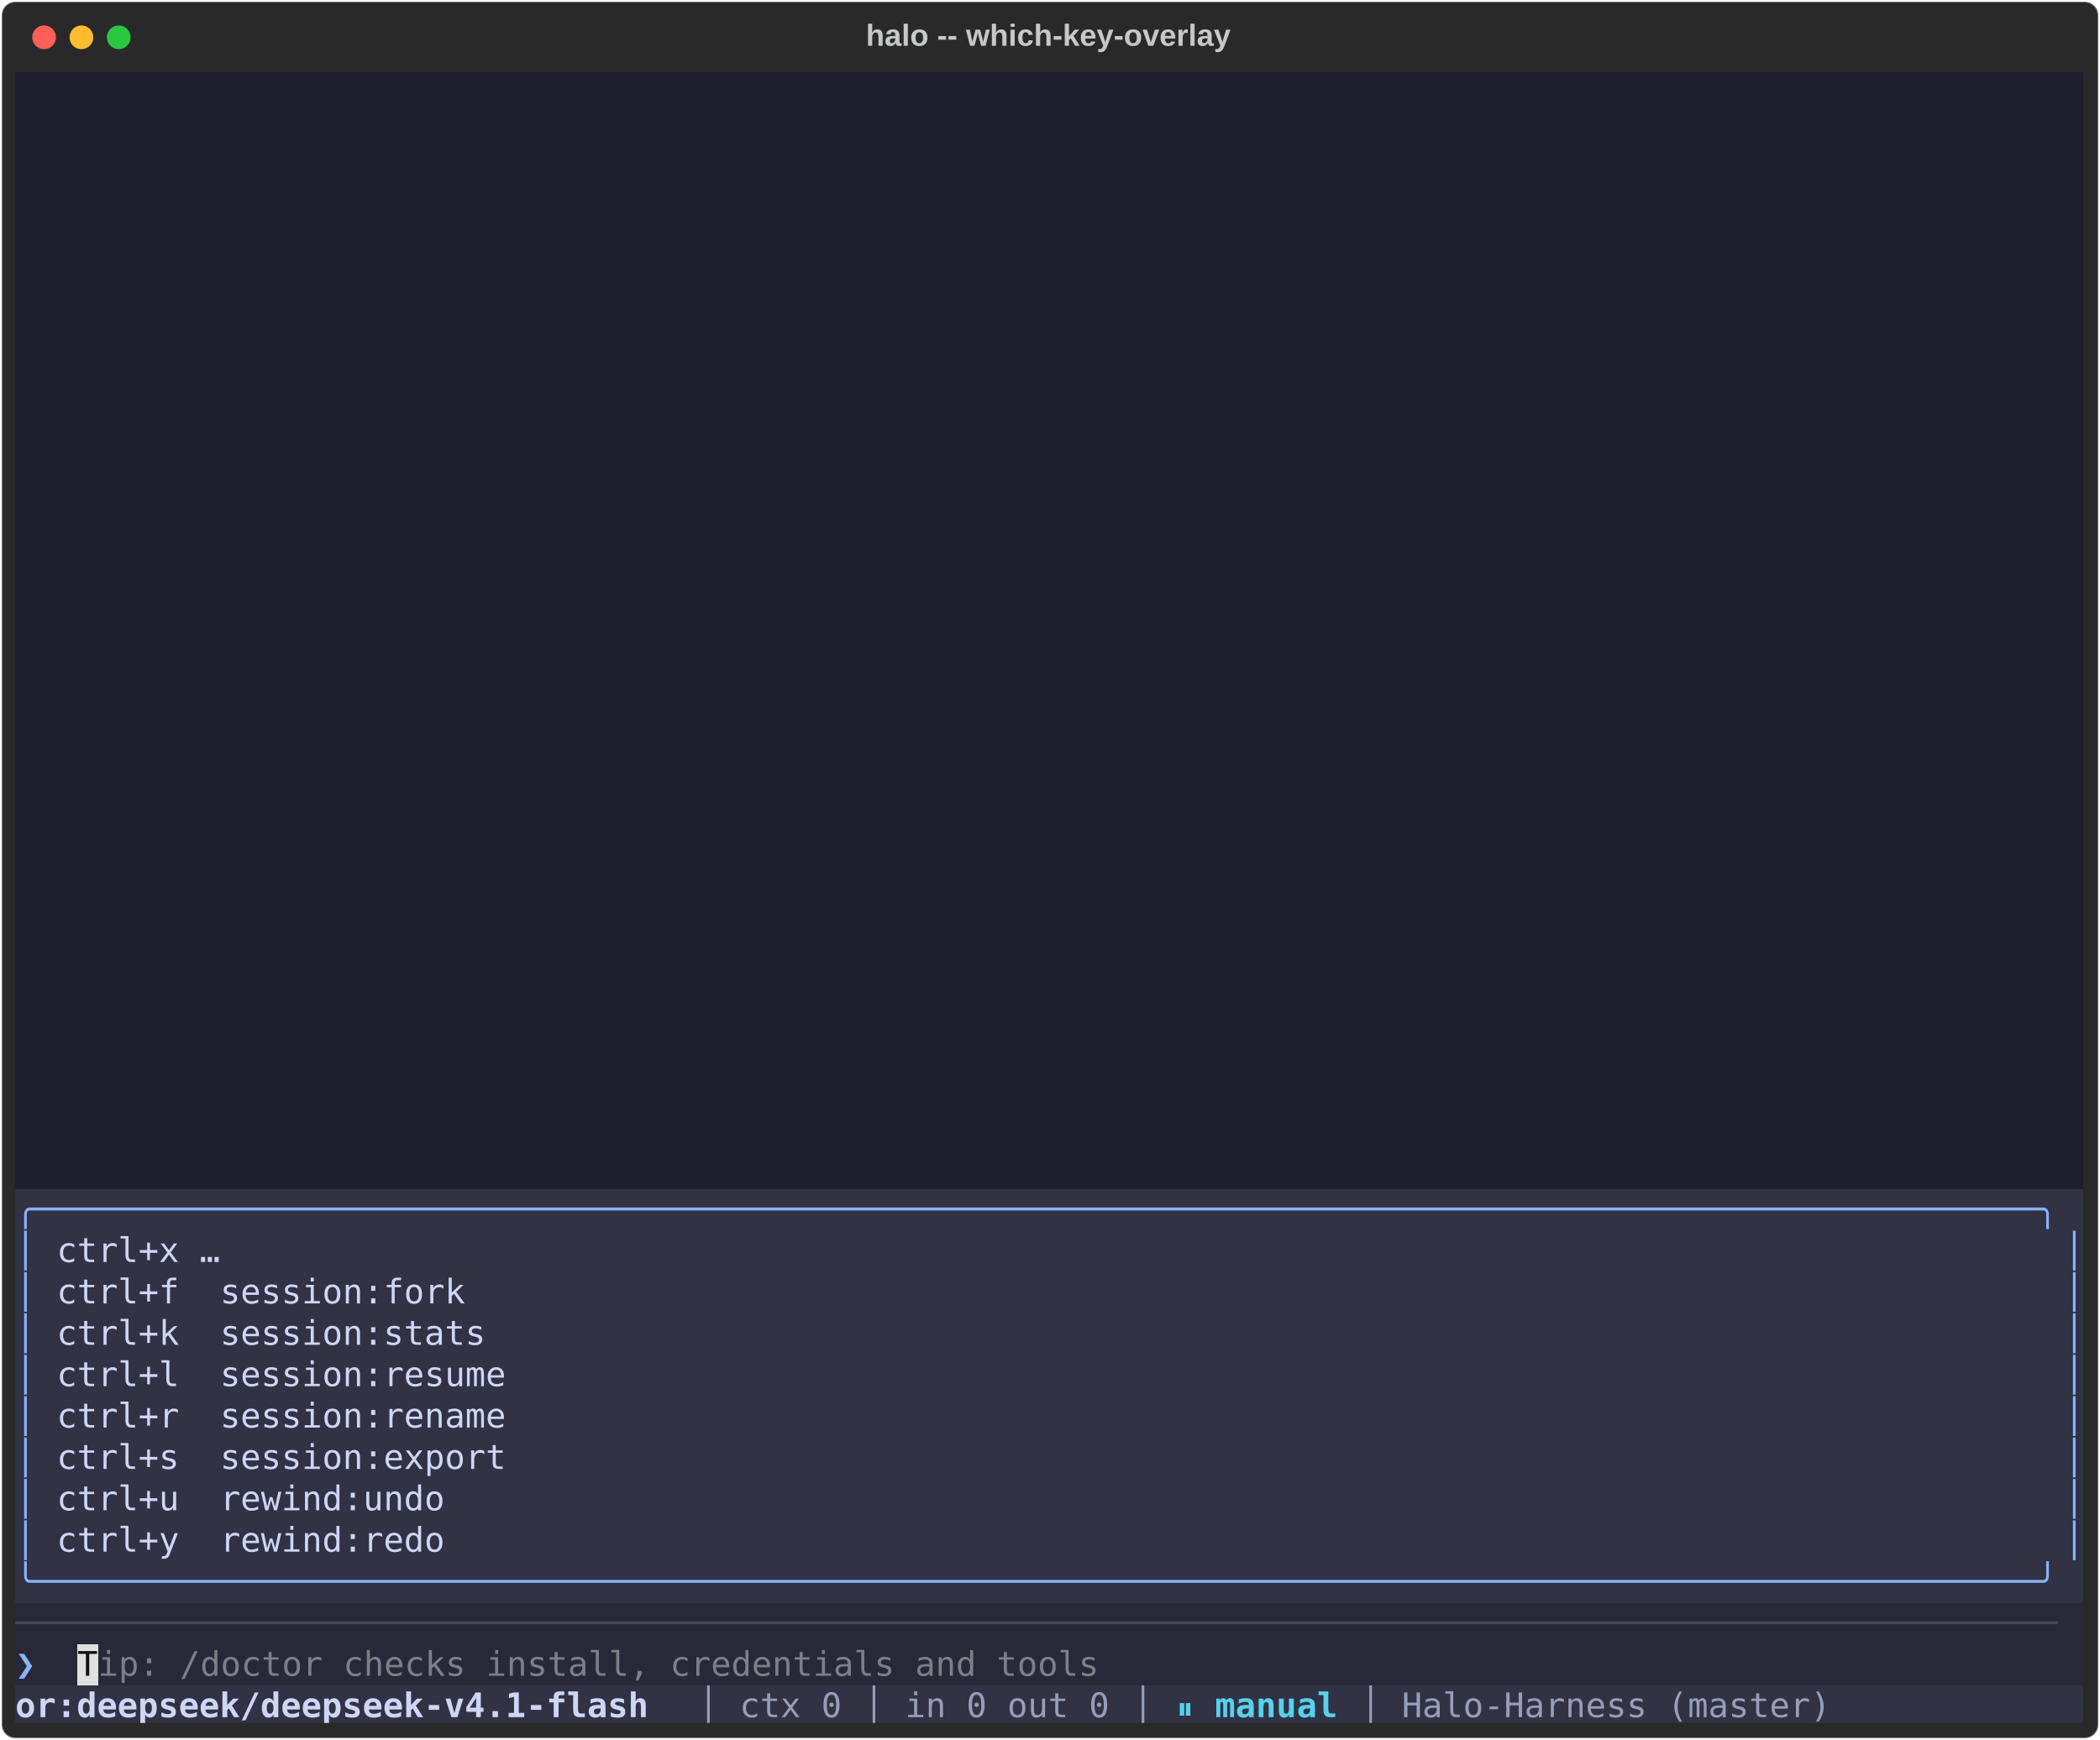
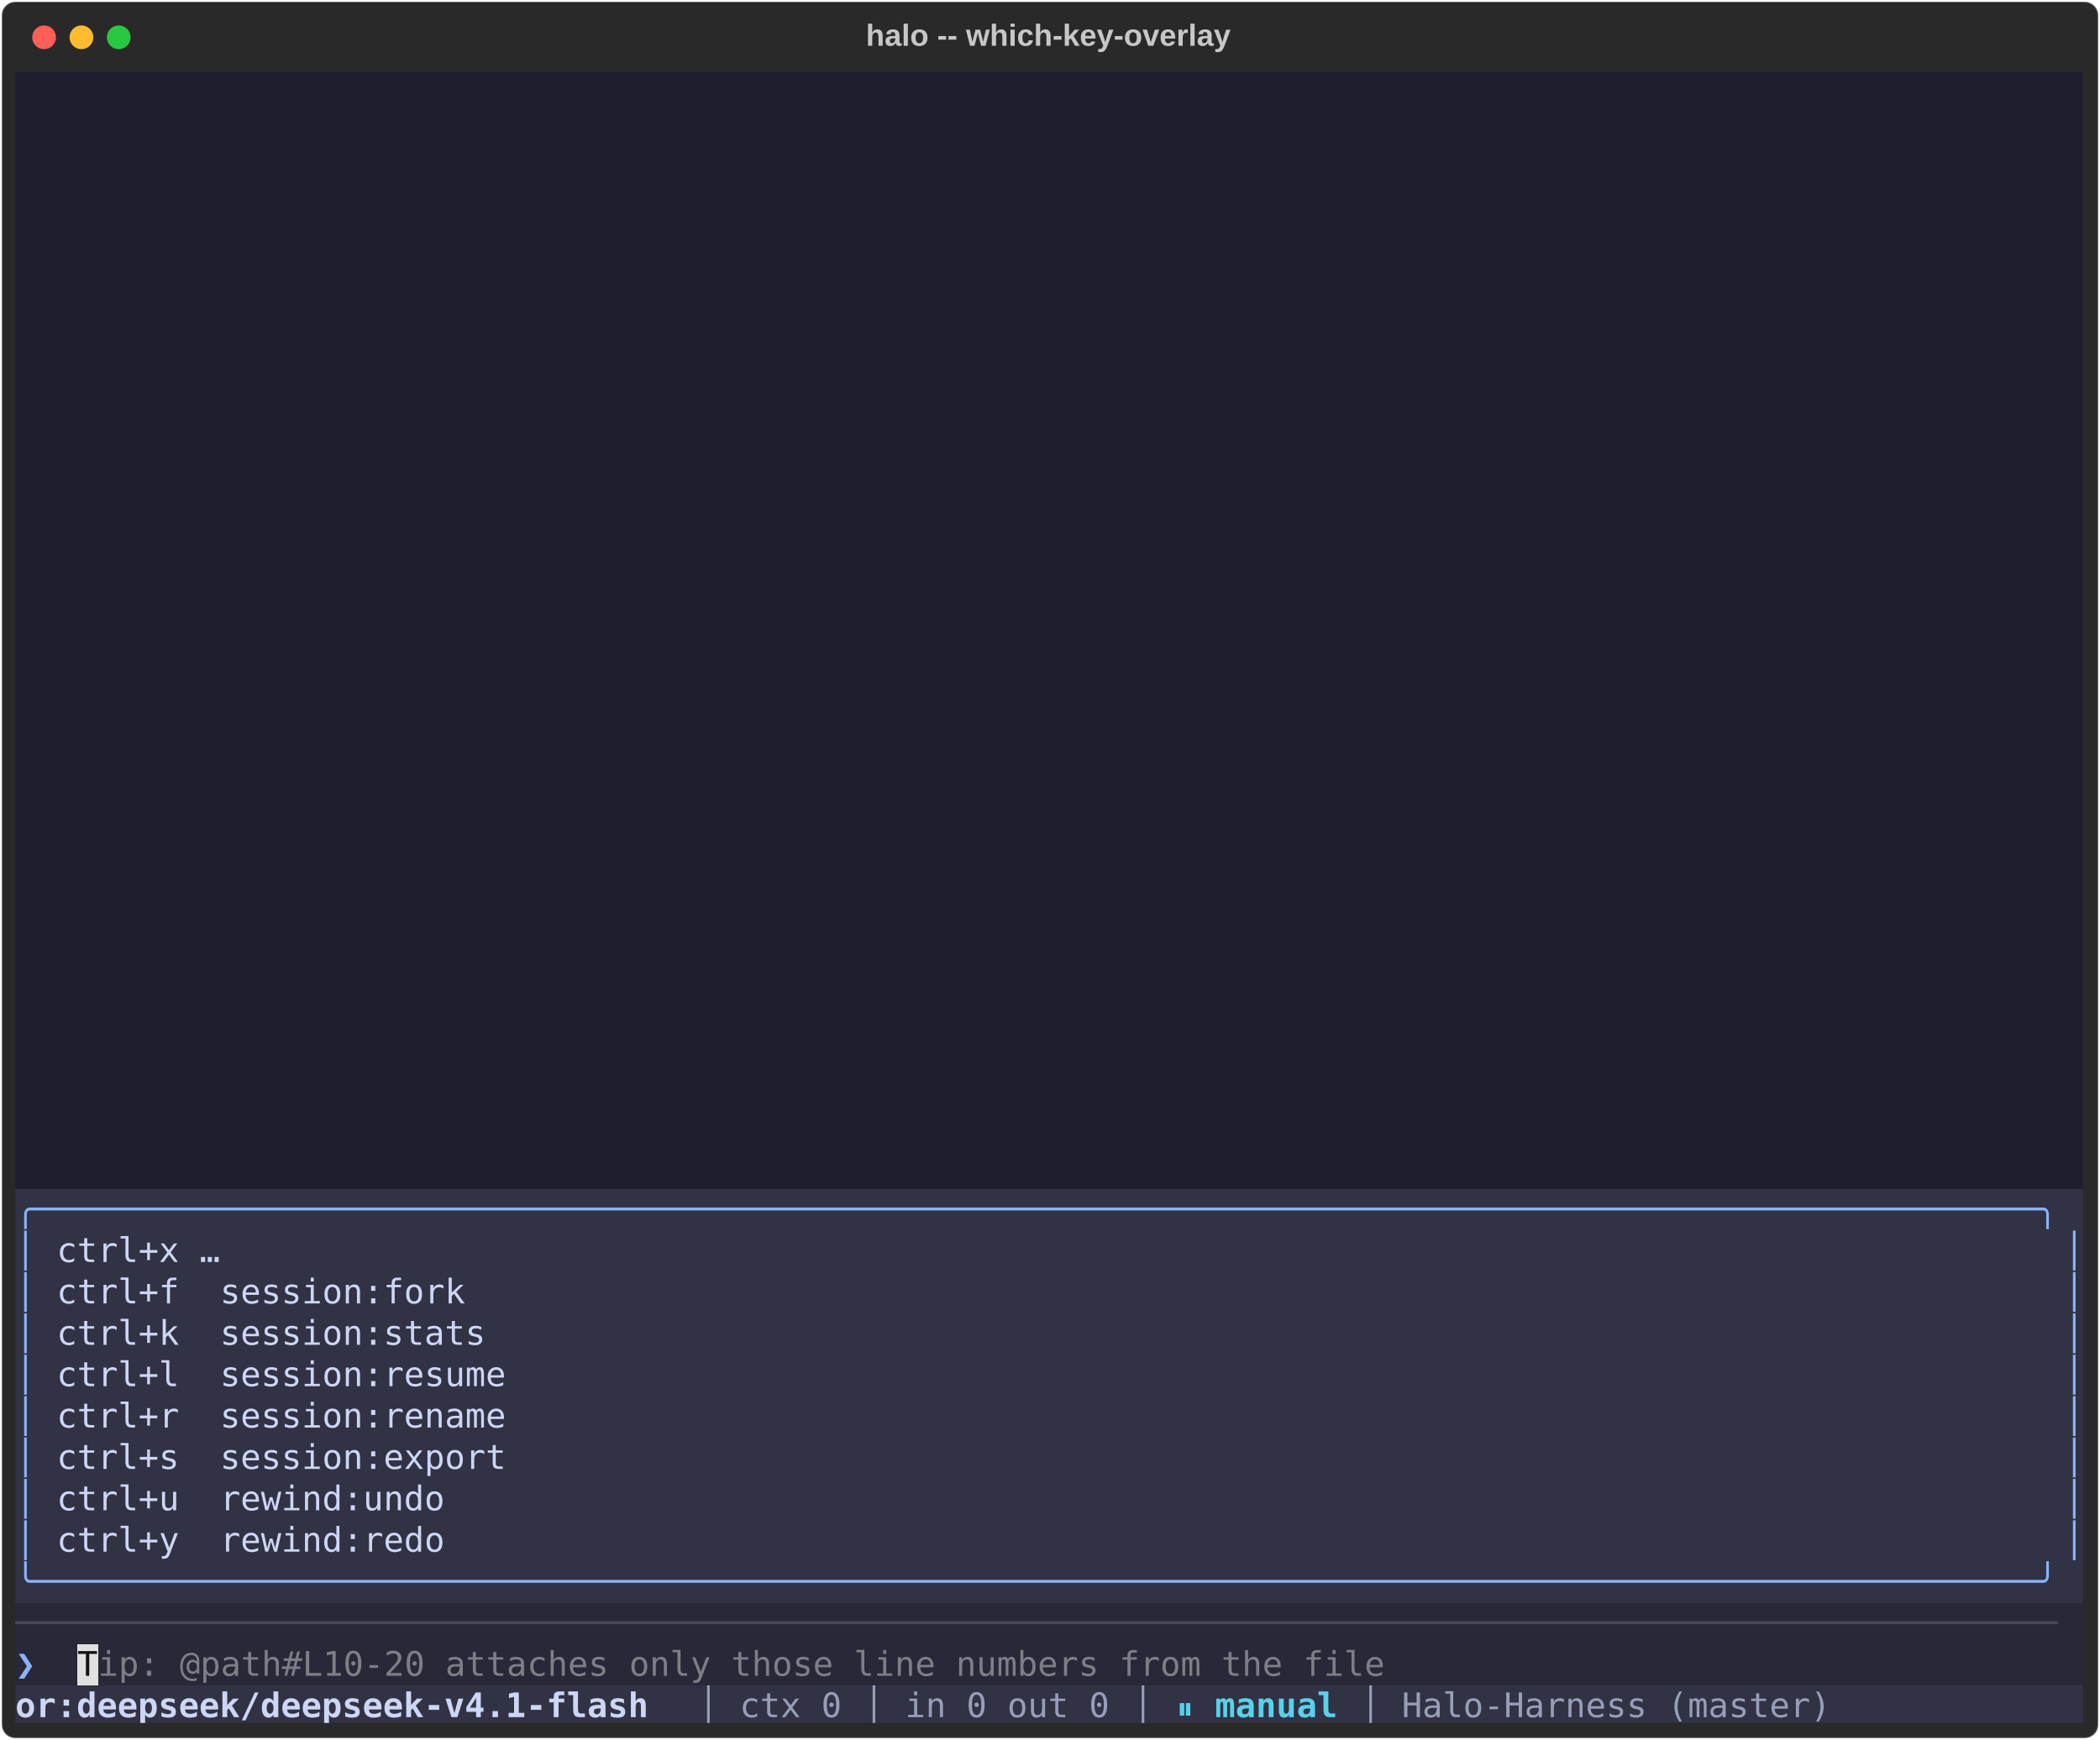
<svg xmlns="http://www.w3.org/2000/svg" class="rich-terminal" viewBox="0 0 1238 1026.0">
  <style>

    @font-face {
        font-family: "Fira Code";
        src: local("FiraCode-Regular"),
                url("https://cdnjs.cloudflare.com/ajax/libs/firacode/6.2.0/woff2/FiraCode-Regular.woff2") format("woff2"),
                url("https://cdnjs.cloudflare.com/ajax/libs/firacode/6.2.0/woff/FiraCode-Regular.woff") format("woff");
        font-style: normal;
        font-weight: 400;
    }
    @font-face {
        font-family: "Fira Code";
        src: local("FiraCode-Bold"),
                url("https://cdnjs.cloudflare.com/ajax/libs/firacode/6.2.0/woff2/FiraCode-Bold.woff2") format("woff2"),
                url("https://cdnjs.cloudflare.com/ajax/libs/firacode/6.2.0/woff/FiraCode-Bold.woff") format("woff");
        font-style: bold;
        font-weight: 700;
    }

-     .terminal-452098971-matrix {
+     .terminal-149126578-matrix {
        font-family: Fira Code, monospace;
        font-size: 20px;
        line-height: 24.4px;
        font-variant-east-asian: full-width;
    }

-     .terminal-452098971-title {
+     .terminal-149126578-title {
        font-size: 18px;
        font-weight: bold;
        font-family: arial;
    }

-     .terminal-452098971-r1 { fill: #c5c8c6 }
- .terminal-452098971-r2 { fill: #89b4fa }
- .terminal-452098971-r3 { fill: #cdd6f4 }
- .terminal-452098971-r4 { fill: #45475a }
- .terminal-452098971-r5 { fill: #89b4fa;font-weight: bold }
- .terminal-452098971-r6 { fill: #121212 }
- .terminal-452098971-r7 { fill: #7e7e87 }
- .terminal-452098971-r8 { fill: #cdd6f4;font-weight: bold }
- .terminal-452098971-r9 { fill: #979eb8 }
- .terminal-452098971-r10 { fill: #58d1eb;font-weight: bold }
+     .terminal-149126578-r1 { fill: #c5c8c6 }
+ .terminal-149126578-r2 { fill: #89b4fa }
+ .terminal-149126578-r3 { fill: #cdd6f4 }
+ .terminal-149126578-r4 { fill: #45475a }
+ .terminal-149126578-r5 { fill: #89b4fa;font-weight: bold }
+ .terminal-149126578-r6 { fill: #121212 }
+ .terminal-149126578-r7 { fill: #7e7e87 }
+ .terminal-149126578-r8 { fill: #cdd6f4;font-weight: bold }
+ .terminal-149126578-r9 { fill: #979eb8 }
+ .terminal-149126578-r10 { fill: #58d1eb;font-weight: bold }
    </style>
  <defs>
-     <clipPath id="terminal-452098971-clip-terminal">
+     <clipPath id="terminal-149126578-clip-terminal">
      <rect x="0" y="0" width="1219.0" height="975.0" />
    </clipPath>
-     <clipPath id="terminal-452098971-line-0">
+     <clipPath id="terminal-149126578-line-0">
      <rect x="0" y="1.5" width="1220" height="24.65" />
    </clipPath>
-     <clipPath id="terminal-452098971-line-1">
+     <clipPath id="terminal-149126578-line-1">
      <rect x="0" y="25.9" width="1220" height="24.65" />
    </clipPath>
-     <clipPath id="terminal-452098971-line-2">
+     <clipPath id="terminal-149126578-line-2">
      <rect x="0" y="50.3" width="1220" height="24.65" />
    </clipPath>
-     <clipPath id="terminal-452098971-line-3">
+     <clipPath id="terminal-149126578-line-3">
      <rect x="0" y="74.7" width="1220" height="24.65" />
    </clipPath>
-     <clipPath id="terminal-452098971-line-4">
+     <clipPath id="terminal-149126578-line-4">
      <rect x="0" y="99.1" width="1220" height="24.65" />
    </clipPath>
-     <clipPath id="terminal-452098971-line-5">
+     <clipPath id="terminal-149126578-line-5">
      <rect x="0" y="123.5" width="1220" height="24.65" />
    </clipPath>
-     <clipPath id="terminal-452098971-line-6">
+     <clipPath id="terminal-149126578-line-6">
      <rect x="0" y="147.9" width="1220" height="24.65" />
    </clipPath>
-     <clipPath id="terminal-452098971-line-7">
+     <clipPath id="terminal-149126578-line-7">
      <rect x="0" y="172.3" width="1220" height="24.65" />
    </clipPath>
-     <clipPath id="terminal-452098971-line-8">
+     <clipPath id="terminal-149126578-line-8">
      <rect x="0" y="196.7" width="1220" height="24.65" />
    </clipPath>
-     <clipPath id="terminal-452098971-line-9">
+     <clipPath id="terminal-149126578-line-9">
      <rect x="0" y="221.1" width="1220" height="24.65" />
    </clipPath>
-     <clipPath id="terminal-452098971-line-10">
+     <clipPath id="terminal-149126578-line-10">
      <rect x="0" y="245.5" width="1220" height="24.65" />
    </clipPath>
-     <clipPath id="terminal-452098971-line-11">
+     <clipPath id="terminal-149126578-line-11">
      <rect x="0" y="269.9" width="1220" height="24.65" />
    </clipPath>
-     <clipPath id="terminal-452098971-line-12">
+     <clipPath id="terminal-149126578-line-12">
      <rect x="0" y="294.3" width="1220" height="24.65" />
    </clipPath>
-     <clipPath id="terminal-452098971-line-13">
+     <clipPath id="terminal-149126578-line-13">
      <rect x="0" y="318.7" width="1220" height="24.65" />
    </clipPath>
-     <clipPath id="terminal-452098971-line-14">
+     <clipPath id="terminal-149126578-line-14">
      <rect x="0" y="343.1" width="1220" height="24.65" />
    </clipPath>
-     <clipPath id="terminal-452098971-line-15">
+     <clipPath id="terminal-149126578-line-15">
      <rect x="0" y="367.5" width="1220" height="24.65" />
    </clipPath>
-     <clipPath id="terminal-452098971-line-16">
+     <clipPath id="terminal-149126578-line-16">
      <rect x="0" y="391.9" width="1220" height="24.65" />
    </clipPath>
-     <clipPath id="terminal-452098971-line-17">
+     <clipPath id="terminal-149126578-line-17">
      <rect x="0" y="416.3" width="1220" height="24.65" />
    </clipPath>
-     <clipPath id="terminal-452098971-line-18">
+     <clipPath id="terminal-149126578-line-18">
      <rect x="0" y="440.7" width="1220" height="24.65" />
    </clipPath>
-     <clipPath id="terminal-452098971-line-19">
+     <clipPath id="terminal-149126578-line-19">
      <rect x="0" y="465.1" width="1220" height="24.65" />
    </clipPath>
-     <clipPath id="terminal-452098971-line-20">
+     <clipPath id="terminal-149126578-line-20">
      <rect x="0" y="489.5" width="1220" height="24.65" />
    </clipPath>
-     <clipPath id="terminal-452098971-line-21">
+     <clipPath id="terminal-149126578-line-21">
      <rect x="0" y="513.9" width="1220" height="24.65" />
    </clipPath>
-     <clipPath id="terminal-452098971-line-22">
+     <clipPath id="terminal-149126578-line-22">
      <rect x="0" y="538.3" width="1220" height="24.65" />
    </clipPath>
-     <clipPath id="terminal-452098971-line-23">
+     <clipPath id="terminal-149126578-line-23">
      <rect x="0" y="562.7" width="1220" height="24.65" />
    </clipPath>
-     <clipPath id="terminal-452098971-line-24">
+     <clipPath id="terminal-149126578-line-24">
      <rect x="0" y="587.1" width="1220" height="24.65" />
    </clipPath>
-     <clipPath id="terminal-452098971-line-25">
+     <clipPath id="terminal-149126578-line-25">
      <rect x="0" y="611.5" width="1220" height="24.65" />
    </clipPath>
-     <clipPath id="terminal-452098971-line-26">
+     <clipPath id="terminal-149126578-line-26">
      <rect x="0" y="635.9" width="1220" height="24.65" />
    </clipPath>
-     <clipPath id="terminal-452098971-line-27">
+     <clipPath id="terminal-149126578-line-27">
      <rect x="0" y="660.3" width="1220" height="24.65" />
    </clipPath>
-     <clipPath id="terminal-452098971-line-28">
+     <clipPath id="terminal-149126578-line-28">
      <rect x="0" y="684.7" width="1220" height="24.65" />
    </clipPath>
-     <clipPath id="terminal-452098971-line-29">
+     <clipPath id="terminal-149126578-line-29">
      <rect x="0" y="709.1" width="1220" height="24.65" />
    </clipPath>
-     <clipPath id="terminal-452098971-line-30">
+     <clipPath id="terminal-149126578-line-30">
      <rect x="0" y="733.5" width="1220" height="24.65" />
    </clipPath>
-     <clipPath id="terminal-452098971-line-31">
+     <clipPath id="terminal-149126578-line-31">
      <rect x="0" y="757.9" width="1220" height="24.65" />
    </clipPath>
-     <clipPath id="terminal-452098971-line-32">
+     <clipPath id="terminal-149126578-line-32">
      <rect x="0" y="782.3" width="1220" height="24.65" />
    </clipPath>
-     <clipPath id="terminal-452098971-line-33">
+     <clipPath id="terminal-149126578-line-33">
      <rect x="0" y="806.7" width="1220" height="24.65" />
    </clipPath>
-     <clipPath id="terminal-452098971-line-34">
+     <clipPath id="terminal-149126578-line-34">
      <rect x="0" y="831.1" width="1220" height="24.65" />
    </clipPath>
-     <clipPath id="terminal-452098971-line-35">
+     <clipPath id="terminal-149126578-line-35">
      <rect x="0" y="855.5" width="1220" height="24.65" />
    </clipPath>
-     <clipPath id="terminal-452098971-line-36">
+     <clipPath id="terminal-149126578-line-36">
      <rect x="0" y="879.9" width="1220" height="24.65" />
    </clipPath>
-     <clipPath id="terminal-452098971-line-37">
+     <clipPath id="terminal-149126578-line-37">
      <rect x="0" y="904.3" width="1220" height="24.65" />
    </clipPath>
-     <clipPath id="terminal-452098971-line-38">
+     <clipPath id="terminal-149126578-line-38">
      <rect x="0" y="928.7" width="1220" height="24.65" />
    </clipPath>
  </defs>
  <rect fill="#292929" stroke="rgba(255,255,255,0.35)" stroke-width="1" x="1" y="1" width="1236" height="1024" rx="8" />
-   <text class="terminal-452098971-title" fill="#c5c8c6" text-anchor="middle" x="618" y="27">halo -- which-key-overlay</text>
+   <text class="terminal-149126578-title" fill="#c5c8c6" text-anchor="middle" x="618" y="27">halo -- which-key-overlay</text>
  <g transform="translate(26,22)">
    <circle cx="0" cy="0" r="7" fill="#ff5f57" />
    <circle cx="22" cy="0" r="7" fill="#febc2e" />
    <circle cx="44" cy="0" r="7" fill="#28c840" />
  </g>
-   <g transform="translate(9, 41)" clip-path="url(#terminal-452098971-clip-terminal)">
+   <g transform="translate(9, 41)" clip-path="url(#terminal-149126578-clip-terminal)">
    <rect fill="#1e1e2e" x="0" y="1.5" width="1220" height="24.65" shape-rendering="crispEdges" />
    <rect fill="#1e1e2e" x="0" y="25.9" width="1220" height="24.65" shape-rendering="crispEdges" />
    <rect fill="#1e1e2e" x="0" y="50.3" width="1220" height="24.65" shape-rendering="crispEdges" />
    <rect fill="#1e1e2e" x="0" y="74.7" width="1220" height="24.65" shape-rendering="crispEdges" />
    <rect fill="#1e1e2e" x="0" y="99.1" width="1220" height="24.65" shape-rendering="crispEdges" />
    <rect fill="#1e1e2e" x="0" y="123.5" width="1220" height="24.65" shape-rendering="crispEdges" />
    <rect fill="#1e1e2e" x="0" y="147.9" width="1220" height="24.65" shape-rendering="crispEdges" />
    <rect fill="#1e1e2e" x="0" y="172.3" width="1220" height="24.65" shape-rendering="crispEdges" />
    <rect fill="#1e1e2e" x="0" y="196.7" width="1220" height="24.65" shape-rendering="crispEdges" />
    <rect fill="#1e1e2e" x="0" y="221.1" width="1220" height="24.65" shape-rendering="crispEdges" />
    <rect fill="#1e1e2e" x="0" y="245.5" width="1220" height="24.65" shape-rendering="crispEdges" />
    <rect fill="#1e1e2e" x="0" y="269.9" width="1220" height="24.65" shape-rendering="crispEdges" />
    <rect fill="#1e1e2e" x="0" y="294.3" width="1220" height="24.65" shape-rendering="crispEdges" />
    <rect fill="#1e1e2e" x="0" y="318.7" width="1220" height="24.65" shape-rendering="crispEdges" />
    <rect fill="#1e1e2e" x="0" y="343.1" width="1220" height="24.65" shape-rendering="crispEdges" />
    <rect fill="#1e1e2e" x="0" y="367.5" width="1220" height="24.65" shape-rendering="crispEdges" />
    <rect fill="#1e1e2e" x="0" y="391.9" width="1220" height="24.65" shape-rendering="crispEdges" />
    <rect fill="#1e1e2e" x="0" y="416.3" width="1220" height="24.65" shape-rendering="crispEdges" />
    <rect fill="#1e1e2e" x="0" y="440.7" width="1220" height="24.65" shape-rendering="crispEdges" />
    <rect fill="#1e1e2e" x="0" y="465.1" width="1220" height="24.65" shape-rendering="crispEdges" />
    <rect fill="#1e1e2e" x="0" y="489.5" width="1220" height="24.65" shape-rendering="crispEdges" />
    <rect fill="#1e1e2e" x="0" y="513.9" width="1220" height="24.65" shape-rendering="crispEdges" />
    <rect fill="#1e1e2e" x="0" y="538.3" width="1220" height="24.65" shape-rendering="crispEdges" />
    <rect fill="#1e1e2e" x="0" y="562.7" width="1220" height="24.65" shape-rendering="crispEdges" />
    <rect fill="#1e1e2e" x="0" y="587.1" width="1220" height="24.65" shape-rendering="crispEdges" />
    <rect fill="#1e1e2e" x="0" y="611.5" width="1220" height="24.65" shape-rendering="crispEdges" />
    <rect fill="#1e1e2e" x="0" y="635.9" width="1220" height="24.65" shape-rendering="crispEdges" />
    <rect fill="#313244" x="0" y="660.3" width="1220" height="24.65" shape-rendering="crispEdges" />
    <rect fill="#313244" x="0" y="684.7" width="12.2" height="24.65" shape-rendering="crispEdges" />
    <rect fill="#313244" x="12.2" y="684.7" width="12.2" height="24.65" shape-rendering="crispEdges" />
    <rect fill="#313244" x="24.4" y="684.7" width="97.6" height="24.65" shape-rendering="crispEdges" />
    <rect fill="#313244" x="122" y="684.7" width="1085.8" height="24.65" shape-rendering="crispEdges" />
    <rect fill="#313244" x="1207.8" y="684.7" width="12.2" height="24.65" shape-rendering="crispEdges" />
    <rect fill="#313244" x="0" y="709.1" width="12.2" height="24.65" shape-rendering="crispEdges" />
    <rect fill="#313244" x="12.2" y="709.1" width="12.2" height="24.65" shape-rendering="crispEdges" />
    <rect fill="#313244" x="24.4" y="709.1" width="244" height="24.65" shape-rendering="crispEdges" />
    <rect fill="#313244" x="268.4" y="709.1" width="939.4" height="24.65" shape-rendering="crispEdges" />
    <rect fill="#313244" x="1207.8" y="709.1" width="12.2" height="24.65" shape-rendering="crispEdges" />
    <rect fill="#313244" x="0" y="733.5" width="12.2" height="24.65" shape-rendering="crispEdges" />
    <rect fill="#313244" x="12.2" y="733.5" width="12.2" height="24.65" shape-rendering="crispEdges" />
    <rect fill="#313244" x="24.4" y="733.5" width="256.2" height="24.65" shape-rendering="crispEdges" />
    <rect fill="#313244" x="280.6" y="733.5" width="927.2" height="24.65" shape-rendering="crispEdges" />
    <rect fill="#313244" x="1207.8" y="733.5" width="12.2" height="24.65" shape-rendering="crispEdges" />
    <rect fill="#313244" x="0" y="757.9" width="12.2" height="24.65" shape-rendering="crispEdges" />
    <rect fill="#313244" x="12.2" y="757.9" width="12.2" height="24.65" shape-rendering="crispEdges" />
    <rect fill="#313244" x="24.4" y="757.9" width="268.4" height="24.65" shape-rendering="crispEdges" />
    <rect fill="#313244" x="292.8" y="757.9" width="915" height="24.65" shape-rendering="crispEdges" />
    <rect fill="#313244" x="1207.8" y="757.9" width="12.2" height="24.65" shape-rendering="crispEdges" />
    <rect fill="#313244" x="0" y="782.3" width="12.2" height="24.65" shape-rendering="crispEdges" />
    <rect fill="#313244" x="12.2" y="782.3" width="12.2" height="24.65" shape-rendering="crispEdges" />
    <rect fill="#313244" x="24.4" y="782.3" width="268.4" height="24.65" shape-rendering="crispEdges" />
    <rect fill="#313244" x="292.8" y="782.3" width="915" height="24.65" shape-rendering="crispEdges" />
    <rect fill="#313244" x="1207.8" y="782.3" width="12.2" height="24.65" shape-rendering="crispEdges" />
    <rect fill="#313244" x="0" y="806.7" width="12.2" height="24.65" shape-rendering="crispEdges" />
    <rect fill="#313244" x="12.2" y="806.7" width="12.2" height="24.65" shape-rendering="crispEdges" />
    <rect fill="#313244" x="24.4" y="806.7" width="268.4" height="24.65" shape-rendering="crispEdges" />
    <rect fill="#313244" x="292.8" y="806.7" width="915" height="24.65" shape-rendering="crispEdges" />
    <rect fill="#313244" x="1207.8" y="806.7" width="12.2" height="24.65" shape-rendering="crispEdges" />
    <rect fill="#313244" x="0" y="831.1" width="12.2" height="24.65" shape-rendering="crispEdges" />
    <rect fill="#313244" x="12.2" y="831.1" width="12.2" height="24.65" shape-rendering="crispEdges" />
    <rect fill="#313244" x="24.4" y="831.1" width="231.8" height="24.65" shape-rendering="crispEdges" />
    <rect fill="#313244" x="256.2" y="831.1" width="951.6" height="24.65" shape-rendering="crispEdges" />
    <rect fill="#313244" x="1207.8" y="831.1" width="12.2" height="24.65" shape-rendering="crispEdges" />
    <rect fill="#313244" x="0" y="855.5" width="12.2" height="24.65" shape-rendering="crispEdges" />
    <rect fill="#313244" x="12.2" y="855.5" width="12.2" height="24.65" shape-rendering="crispEdges" />
    <rect fill="#313244" x="24.4" y="855.5" width="231.8" height="24.65" shape-rendering="crispEdges" />
    <rect fill="#313244" x="256.2" y="855.5" width="951.6" height="24.65" shape-rendering="crispEdges" />
    <rect fill="#313244" x="1207.8" y="855.5" width="12.2" height="24.65" shape-rendering="crispEdges" />
    <rect fill="#313244" x="0" y="879.9" width="1220" height="24.65" shape-rendering="crispEdges" />
    <rect fill="#282838" x="0" y="904.3" width="1220" height="24.65" shape-rendering="crispEdges" />
    <rect fill="#282838" x="0" y="928.7" width="12.2" height="24.65" shape-rendering="crispEdges" />
    <rect fill="#282838" x="12.2" y="928.7" width="12.2" height="24.65" shape-rendering="crispEdges" />
    <rect fill="#282838" x="24.4" y="928.7" width="12.2" height="24.65" shape-rendering="crispEdges" />
    <rect fill="#e0e0e0" x="36.6" y="928.7" width="12.2" height="24.65" shape-rendering="crispEdges" />
-     <rect fill="#282838" x="48.8" y="928.7" width="597.8" height="24.65" shape-rendering="crispEdges" />
-     <rect fill="#282838" x="646.6" y="928.7" width="573.4" height="24.65" shape-rendering="crispEdges" />
+     <rect fill="#282838" x="48.8" y="928.7" width="768.6" height="24.65" shape-rendering="crispEdges" />
+     <rect fill="#282838" x="817.4" y="928.7" width="402.6" height="24.65" shape-rendering="crispEdges" />
    <rect fill="#313244" x="0" y="953.1" width="402.6" height="24.65" shape-rendering="crispEdges" />
    <rect fill="#313244" x="402.6" y="953.1" width="24.4" height="24.65" shape-rendering="crispEdges" />
    <rect fill="#313244" x="427" y="953.1" width="73.2" height="24.65" shape-rendering="crispEdges" />
    <rect fill="#313244" x="500.2" y="953.1" width="24.4" height="24.65" shape-rendering="crispEdges" />
    <rect fill="#313244" x="524.6" y="953.1" width="134.2" height="24.65" shape-rendering="crispEdges" />
    <rect fill="#313244" x="658.8" y="953.1" width="24.4" height="24.65" shape-rendering="crispEdges" />
    <rect fill="#313244" x="683.2" y="953.1" width="109.8" height="24.65" shape-rendering="crispEdges" />
    <rect fill="#313244" x="793" y="953.1" width="24.4" height="24.65" shape-rendering="crispEdges" />
    <rect fill="#313244" x="817.4" y="953.1" width="268.4" height="24.65" shape-rendering="crispEdges" />
    <rect fill="#313244" x="1085.8" y="953.1" width="134.2" height="24.65" shape-rendering="crispEdges" />
-     <g class="terminal-452098971-matrix">
-       <text class="terminal-452098971-r1" x="1220" y="20" textLength="12.2" clip-path="url(#terminal-452098971-line-0)">
- </text>
-       <text class="terminal-452098971-r1" x="1220" y="44.4" textLength="12.2" clip-path="url(#terminal-452098971-line-1)">
- </text>
-       <text class="terminal-452098971-r1" x="1220" y="68.8" textLength="12.2" clip-path="url(#terminal-452098971-line-2)">
- </text>
-       <text class="terminal-452098971-r1" x="1220" y="93.2" textLength="12.2" clip-path="url(#terminal-452098971-line-3)">
- </text>
-       <text class="terminal-452098971-r1" x="1220" y="117.6" textLength="12.2" clip-path="url(#terminal-452098971-line-4)">
- </text>
-       <text class="terminal-452098971-r1" x="1220" y="142" textLength="12.2" clip-path="url(#terminal-452098971-line-5)">
- </text>
-       <text class="terminal-452098971-r1" x="1220" y="166.4" textLength="12.2" clip-path="url(#terminal-452098971-line-6)">
- </text>
-       <text class="terminal-452098971-r1" x="1220" y="190.8" textLength="12.2" clip-path="url(#terminal-452098971-line-7)">
- </text>
-       <text class="terminal-452098971-r1" x="1220" y="215.2" textLength="12.2" clip-path="url(#terminal-452098971-line-8)">
- </text>
-       <text class="terminal-452098971-r1" x="1220" y="239.6" textLength="12.2" clip-path="url(#terminal-452098971-line-9)">
- </text>
-       <text class="terminal-452098971-r1" x="1220" y="264" textLength="12.2" clip-path="url(#terminal-452098971-line-10)">
- </text>
-       <text class="terminal-452098971-r1" x="1220" y="288.4" textLength="12.2" clip-path="url(#terminal-452098971-line-11)">
- </text>
-       <text class="terminal-452098971-r1" x="1220" y="312.8" textLength="12.2" clip-path="url(#terminal-452098971-line-12)">
- </text>
-       <text class="terminal-452098971-r1" x="1220" y="337.2" textLength="12.2" clip-path="url(#terminal-452098971-line-13)">
- </text>
-       <text class="terminal-452098971-r1" x="1220" y="361.6" textLength="12.2" clip-path="url(#terminal-452098971-line-14)">
- </text>
-       <text class="terminal-452098971-r1" x="1220" y="386" textLength="12.2" clip-path="url(#terminal-452098971-line-15)">
- </text>
-       <text class="terminal-452098971-r1" x="1220" y="410.4" textLength="12.2" clip-path="url(#terminal-452098971-line-16)">
- </text>
-       <text class="terminal-452098971-r1" x="1220" y="434.8" textLength="12.2" clip-path="url(#terminal-452098971-line-17)">
- </text>
-       <text class="terminal-452098971-r1" x="1220" y="459.2" textLength="12.2" clip-path="url(#terminal-452098971-line-18)">
- </text>
-       <text class="terminal-452098971-r1" x="1220" y="483.6" textLength="12.2" clip-path="url(#terminal-452098971-line-19)">
- </text>
-       <text class="terminal-452098971-r1" x="1220" y="508" textLength="12.2" clip-path="url(#terminal-452098971-line-20)">
- </text>
-       <text class="terminal-452098971-r1" x="1220" y="532.4" textLength="12.2" clip-path="url(#terminal-452098971-line-21)">
- </text>
-       <text class="terminal-452098971-r1" x="1220" y="556.8" textLength="12.2" clip-path="url(#terminal-452098971-line-22)">
- </text>
-       <text class="terminal-452098971-r1" x="1220" y="581.2" textLength="12.2" clip-path="url(#terminal-452098971-line-23)">
- </text>
-       <text class="terminal-452098971-r1" x="1220" y="605.6" textLength="12.2" clip-path="url(#terminal-452098971-line-24)">
- </text>
-       <text class="terminal-452098971-r1" x="1220" y="630" textLength="12.2" clip-path="url(#terminal-452098971-line-25)">
- </text>
-       <text class="terminal-452098971-r1" x="1220" y="654.4" textLength="12.2" clip-path="url(#terminal-452098971-line-26)">
- </text>
-       <text class="terminal-452098971-r2" x="0" y="678.8" textLength="1220" clip-path="url(#terminal-452098971-line-27)">╭──────────────────────────────────────────────────────────────────────────────────────────────────╮</text>
-       <text class="terminal-452098971-r1" x="1220" y="678.8" textLength="12.2" clip-path="url(#terminal-452098971-line-27)">
- </text>
-       <text class="terminal-452098971-r2" x="0" y="703.2" textLength="12.2" clip-path="url(#terminal-452098971-line-28)">│</text>
-       <text class="terminal-452098971-r3" x="24.4" y="703.2" textLength="97.6" clip-path="url(#terminal-452098971-line-28)">ctrl+x …</text>
-       <text class="terminal-452098971-r2" x="1207.8" y="703.2" textLength="12.2" clip-path="url(#terminal-452098971-line-28)">│</text>
-       <text class="terminal-452098971-r1" x="1220" y="703.2" textLength="12.2" clip-path="url(#terminal-452098971-line-28)">
- </text>
-       <text class="terminal-452098971-r2" x="0" y="727.6" textLength="12.2" clip-path="url(#terminal-452098971-line-29)">│</text>
-       <text class="terminal-452098971-r3" x="24.4" y="727.6" textLength="244" clip-path="url(#terminal-452098971-line-29)">ctrl+f  session:fork</text>
-       <text class="terminal-452098971-r2" x="1207.8" y="727.6" textLength="12.2" clip-path="url(#terminal-452098971-line-29)">│</text>
-       <text class="terminal-452098971-r1" x="1220" y="727.6" textLength="12.2" clip-path="url(#terminal-452098971-line-29)">
- </text>
-       <text class="terminal-452098971-r2" x="0" y="752" textLength="12.2" clip-path="url(#terminal-452098971-line-30)">│</text>
-       <text class="terminal-452098971-r3" x="24.4" y="752" textLength="256.2" clip-path="url(#terminal-452098971-line-30)">ctrl+k  session:stats</text>
-       <text class="terminal-452098971-r2" x="1207.8" y="752" textLength="12.2" clip-path="url(#terminal-452098971-line-30)">│</text>
-       <text class="terminal-452098971-r1" x="1220" y="752" textLength="12.2" clip-path="url(#terminal-452098971-line-30)">
- </text>
-       <text class="terminal-452098971-r2" x="0" y="776.4" textLength="12.2" clip-path="url(#terminal-452098971-line-31)">│</text>
-       <text class="terminal-452098971-r3" x="24.4" y="776.4" textLength="268.4" clip-path="url(#terminal-452098971-line-31)">ctrl+l  session:resume</text>
-       <text class="terminal-452098971-r2" x="1207.8" y="776.4" textLength="12.2" clip-path="url(#terminal-452098971-line-31)">│</text>
-       <text class="terminal-452098971-r1" x="1220" y="776.4" textLength="12.2" clip-path="url(#terminal-452098971-line-31)">
- </text>
-       <text class="terminal-452098971-r2" x="0" y="800.8" textLength="12.2" clip-path="url(#terminal-452098971-line-32)">│</text>
-       <text class="terminal-452098971-r3" x="24.4" y="800.8" textLength="268.4" clip-path="url(#terminal-452098971-line-32)">ctrl+r  session:rename</text>
-       <text class="terminal-452098971-r2" x="1207.8" y="800.8" textLength="12.2" clip-path="url(#terminal-452098971-line-32)">│</text>
-       <text class="terminal-452098971-r1" x="1220" y="800.8" textLength="12.2" clip-path="url(#terminal-452098971-line-32)">
- </text>
-       <text class="terminal-452098971-r2" x="0" y="825.2" textLength="12.2" clip-path="url(#terminal-452098971-line-33)">│</text>
-       <text class="terminal-452098971-r3" x="24.4" y="825.2" textLength="268.4" clip-path="url(#terminal-452098971-line-33)">ctrl+s  session:export</text>
-       <text class="terminal-452098971-r2" x="1207.8" y="825.2" textLength="12.2" clip-path="url(#terminal-452098971-line-33)">│</text>
-       <text class="terminal-452098971-r1" x="1220" y="825.2" textLength="12.2" clip-path="url(#terminal-452098971-line-33)">
- </text>
-       <text class="terminal-452098971-r2" x="0" y="849.6" textLength="12.2" clip-path="url(#terminal-452098971-line-34)">│</text>
-       <text class="terminal-452098971-r3" x="24.4" y="849.6" textLength="231.8" clip-path="url(#terminal-452098971-line-34)">ctrl+u  rewind:undo</text>
-       <text class="terminal-452098971-r2" x="1207.8" y="849.6" textLength="12.2" clip-path="url(#terminal-452098971-line-34)">│</text>
-       <text class="terminal-452098971-r1" x="1220" y="849.6" textLength="12.2" clip-path="url(#terminal-452098971-line-34)">
- </text>
-       <text class="terminal-452098971-r2" x="0" y="874" textLength="12.2" clip-path="url(#terminal-452098971-line-35)">│</text>
-       <text class="terminal-452098971-r3" x="24.4" y="874" textLength="231.8" clip-path="url(#terminal-452098971-line-35)">ctrl+y  rewind:redo</text>
-       <text class="terminal-452098971-r2" x="1207.8" y="874" textLength="12.2" clip-path="url(#terminal-452098971-line-35)">│</text>
-       <text class="terminal-452098971-r1" x="1220" y="874" textLength="12.2" clip-path="url(#terminal-452098971-line-35)">
- </text>
-       <text class="terminal-452098971-r2" x="0" y="898.4" textLength="1220" clip-path="url(#terminal-452098971-line-36)">╰──────────────────────────────────────────────────────────────────────────────────────────────────╯</text>
-       <text class="terminal-452098971-r1" x="1220" y="898.4" textLength="12.2" clip-path="url(#terminal-452098971-line-36)">
- </text>
-       <text class="terminal-452098971-r4" x="0" y="922.8" textLength="1220" clip-path="url(#terminal-452098971-line-37)">────────────────────────────────────────────────────────────────────────────────────────────────────</text>
-       <text class="terminal-452098971-r1" x="1220" y="922.8" textLength="12.2" clip-path="url(#terminal-452098971-line-37)">
- </text>
-       <text class="terminal-452098971-r5" x="0" y="947.2" textLength="12.2" clip-path="url(#terminal-452098971-line-38)">❯</text>
-       <text class="terminal-452098971-r6" x="36.6" y="947.2" textLength="12.2" clip-path="url(#terminal-452098971-line-38)">T</text>
-       <text class="terminal-452098971-r7" x="48.8" y="947.2" textLength="597.8" clip-path="url(#terminal-452098971-line-38)">ip: /doctor checks install, credentials and tools</text>
-       <text class="terminal-452098971-r1" x="1220" y="947.2" textLength="12.2" clip-path="url(#terminal-452098971-line-38)">
- </text>
-       <text class="terminal-452098971-r8" x="0" y="971.6" textLength="402.6" clip-path="url(#terminal-452098971-line-39)"> or:deepseek/deepseek-v4.1-flash </text>
-       <text class="terminal-452098971-r9" x="402.6" y="971.6" textLength="24.4" clip-path="url(#terminal-452098971-line-39)">│ </text>
-       <text class="terminal-452098971-r9" x="427" y="971.6" textLength="73.2" clip-path="url(#terminal-452098971-line-39)">ctx 0 </text>
-       <text class="terminal-452098971-r9" x="500.2" y="971.6" textLength="24.4" clip-path="url(#terminal-452098971-line-39)">│ </text>
-       <text class="terminal-452098971-r9" x="524.6" y="971.6" textLength="134.2" clip-path="url(#terminal-452098971-line-39)">in 0 out 0 </text>
-       <text class="terminal-452098971-r9" x="658.8" y="971.6" textLength="24.4" clip-path="url(#terminal-452098971-line-39)">│ </text>
-       <text class="terminal-452098971-r10" x="683.2" y="971.6" textLength="109.8" clip-path="url(#terminal-452098971-line-39)">⏸ manual </text>
-       <text class="terminal-452098971-r9" x="793" y="971.6" textLength="24.4" clip-path="url(#terminal-452098971-line-39)">│ </text>
-       <text class="terminal-452098971-r9" x="817.4" y="971.6" textLength="268.4" clip-path="url(#terminal-452098971-line-39)">Halo-Harness (master) </text>
+     <g class="terminal-149126578-matrix">
+       <text class="terminal-149126578-r1" x="1220" y="20" textLength="12.2" clip-path="url(#terminal-149126578-line-0)">
+ </text>
+       <text class="terminal-149126578-r1" x="1220" y="44.4" textLength="12.2" clip-path="url(#terminal-149126578-line-1)">
+ </text>
+       <text class="terminal-149126578-r1" x="1220" y="68.8" textLength="12.2" clip-path="url(#terminal-149126578-line-2)">
+ </text>
+       <text class="terminal-149126578-r1" x="1220" y="93.2" textLength="12.2" clip-path="url(#terminal-149126578-line-3)">
+ </text>
+       <text class="terminal-149126578-r1" x="1220" y="117.6" textLength="12.2" clip-path="url(#terminal-149126578-line-4)">
+ </text>
+       <text class="terminal-149126578-r1" x="1220" y="142" textLength="12.2" clip-path="url(#terminal-149126578-line-5)">
+ </text>
+       <text class="terminal-149126578-r1" x="1220" y="166.4" textLength="12.2" clip-path="url(#terminal-149126578-line-6)">
+ </text>
+       <text class="terminal-149126578-r1" x="1220" y="190.8" textLength="12.2" clip-path="url(#terminal-149126578-line-7)">
+ </text>
+       <text class="terminal-149126578-r1" x="1220" y="215.2" textLength="12.2" clip-path="url(#terminal-149126578-line-8)">
+ </text>
+       <text class="terminal-149126578-r1" x="1220" y="239.6" textLength="12.2" clip-path="url(#terminal-149126578-line-9)">
+ </text>
+       <text class="terminal-149126578-r1" x="1220" y="264" textLength="12.2" clip-path="url(#terminal-149126578-line-10)">
+ </text>
+       <text class="terminal-149126578-r1" x="1220" y="288.4" textLength="12.2" clip-path="url(#terminal-149126578-line-11)">
+ </text>
+       <text class="terminal-149126578-r1" x="1220" y="312.8" textLength="12.2" clip-path="url(#terminal-149126578-line-12)">
+ </text>
+       <text class="terminal-149126578-r1" x="1220" y="337.2" textLength="12.2" clip-path="url(#terminal-149126578-line-13)">
+ </text>
+       <text class="terminal-149126578-r1" x="1220" y="361.6" textLength="12.2" clip-path="url(#terminal-149126578-line-14)">
+ </text>
+       <text class="terminal-149126578-r1" x="1220" y="386" textLength="12.2" clip-path="url(#terminal-149126578-line-15)">
+ </text>
+       <text class="terminal-149126578-r1" x="1220" y="410.4" textLength="12.2" clip-path="url(#terminal-149126578-line-16)">
+ </text>
+       <text class="terminal-149126578-r1" x="1220" y="434.8" textLength="12.2" clip-path="url(#terminal-149126578-line-17)">
+ </text>
+       <text class="terminal-149126578-r1" x="1220" y="459.2" textLength="12.2" clip-path="url(#terminal-149126578-line-18)">
+ </text>
+       <text class="terminal-149126578-r1" x="1220" y="483.6" textLength="12.2" clip-path="url(#terminal-149126578-line-19)">
+ </text>
+       <text class="terminal-149126578-r1" x="1220" y="508" textLength="12.2" clip-path="url(#terminal-149126578-line-20)">
+ </text>
+       <text class="terminal-149126578-r1" x="1220" y="532.4" textLength="12.2" clip-path="url(#terminal-149126578-line-21)">
+ </text>
+       <text class="terminal-149126578-r1" x="1220" y="556.8" textLength="12.2" clip-path="url(#terminal-149126578-line-22)">
+ </text>
+       <text class="terminal-149126578-r1" x="1220" y="581.2" textLength="12.2" clip-path="url(#terminal-149126578-line-23)">
+ </text>
+       <text class="terminal-149126578-r1" x="1220" y="605.6" textLength="12.2" clip-path="url(#terminal-149126578-line-24)">
+ </text>
+       <text class="terminal-149126578-r1" x="1220" y="630" textLength="12.2" clip-path="url(#terminal-149126578-line-25)">
+ </text>
+       <text class="terminal-149126578-r1" x="1220" y="654.4" textLength="12.2" clip-path="url(#terminal-149126578-line-26)">
+ </text>
+       <text class="terminal-149126578-r2" x="0" y="678.8" textLength="1220" clip-path="url(#terminal-149126578-line-27)">╭──────────────────────────────────────────────────────────────────────────────────────────────────╮</text>
+       <text class="terminal-149126578-r1" x="1220" y="678.8" textLength="12.2" clip-path="url(#terminal-149126578-line-27)">
+ </text>
+       <text class="terminal-149126578-r2" x="0" y="703.2" textLength="12.2" clip-path="url(#terminal-149126578-line-28)">│</text>
+       <text class="terminal-149126578-r3" x="24.4" y="703.2" textLength="97.6" clip-path="url(#terminal-149126578-line-28)">ctrl+x …</text>
+       <text class="terminal-149126578-r2" x="1207.8" y="703.2" textLength="12.2" clip-path="url(#terminal-149126578-line-28)">│</text>
+       <text class="terminal-149126578-r1" x="1220" y="703.2" textLength="12.2" clip-path="url(#terminal-149126578-line-28)">
+ </text>
+       <text class="terminal-149126578-r2" x="0" y="727.6" textLength="12.2" clip-path="url(#terminal-149126578-line-29)">│</text>
+       <text class="terminal-149126578-r3" x="24.4" y="727.6" textLength="244" clip-path="url(#terminal-149126578-line-29)">ctrl+f  session:fork</text>
+       <text class="terminal-149126578-r2" x="1207.8" y="727.6" textLength="12.2" clip-path="url(#terminal-149126578-line-29)">│</text>
+       <text class="terminal-149126578-r1" x="1220" y="727.6" textLength="12.2" clip-path="url(#terminal-149126578-line-29)">
+ </text>
+       <text class="terminal-149126578-r2" x="0" y="752" textLength="12.2" clip-path="url(#terminal-149126578-line-30)">│</text>
+       <text class="terminal-149126578-r3" x="24.4" y="752" textLength="256.2" clip-path="url(#terminal-149126578-line-30)">ctrl+k  session:stats</text>
+       <text class="terminal-149126578-r2" x="1207.8" y="752" textLength="12.2" clip-path="url(#terminal-149126578-line-30)">│</text>
+       <text class="terminal-149126578-r1" x="1220" y="752" textLength="12.2" clip-path="url(#terminal-149126578-line-30)">
+ </text>
+       <text class="terminal-149126578-r2" x="0" y="776.4" textLength="12.2" clip-path="url(#terminal-149126578-line-31)">│</text>
+       <text class="terminal-149126578-r3" x="24.4" y="776.4" textLength="268.4" clip-path="url(#terminal-149126578-line-31)">ctrl+l  session:resume</text>
+       <text class="terminal-149126578-r2" x="1207.8" y="776.4" textLength="12.2" clip-path="url(#terminal-149126578-line-31)">│</text>
+       <text class="terminal-149126578-r1" x="1220" y="776.4" textLength="12.2" clip-path="url(#terminal-149126578-line-31)">
+ </text>
+       <text class="terminal-149126578-r2" x="0" y="800.8" textLength="12.2" clip-path="url(#terminal-149126578-line-32)">│</text>
+       <text class="terminal-149126578-r3" x="24.4" y="800.8" textLength="268.4" clip-path="url(#terminal-149126578-line-32)">ctrl+r  session:rename</text>
+       <text class="terminal-149126578-r2" x="1207.8" y="800.8" textLength="12.2" clip-path="url(#terminal-149126578-line-32)">│</text>
+       <text class="terminal-149126578-r1" x="1220" y="800.8" textLength="12.2" clip-path="url(#terminal-149126578-line-32)">
+ </text>
+       <text class="terminal-149126578-r2" x="0" y="825.2" textLength="12.2" clip-path="url(#terminal-149126578-line-33)">│</text>
+       <text class="terminal-149126578-r3" x="24.4" y="825.2" textLength="268.4" clip-path="url(#terminal-149126578-line-33)">ctrl+s  session:export</text>
+       <text class="terminal-149126578-r2" x="1207.8" y="825.2" textLength="12.2" clip-path="url(#terminal-149126578-line-33)">│</text>
+       <text class="terminal-149126578-r1" x="1220" y="825.2" textLength="12.2" clip-path="url(#terminal-149126578-line-33)">
+ </text>
+       <text class="terminal-149126578-r2" x="0" y="849.6" textLength="12.2" clip-path="url(#terminal-149126578-line-34)">│</text>
+       <text class="terminal-149126578-r3" x="24.4" y="849.6" textLength="231.8" clip-path="url(#terminal-149126578-line-34)">ctrl+u  rewind:undo</text>
+       <text class="terminal-149126578-r2" x="1207.8" y="849.6" textLength="12.2" clip-path="url(#terminal-149126578-line-34)">│</text>
+       <text class="terminal-149126578-r1" x="1220" y="849.6" textLength="12.2" clip-path="url(#terminal-149126578-line-34)">
+ </text>
+       <text class="terminal-149126578-r2" x="0" y="874" textLength="12.2" clip-path="url(#terminal-149126578-line-35)">│</text>
+       <text class="terminal-149126578-r3" x="24.4" y="874" textLength="231.8" clip-path="url(#terminal-149126578-line-35)">ctrl+y  rewind:redo</text>
+       <text class="terminal-149126578-r2" x="1207.8" y="874" textLength="12.2" clip-path="url(#terminal-149126578-line-35)">│</text>
+       <text class="terminal-149126578-r1" x="1220" y="874" textLength="12.2" clip-path="url(#terminal-149126578-line-35)">
+ </text>
+       <text class="terminal-149126578-r2" x="0" y="898.4" textLength="1220" clip-path="url(#terminal-149126578-line-36)">╰──────────────────────────────────────────────────────────────────────────────────────────────────╯</text>
+       <text class="terminal-149126578-r1" x="1220" y="898.4" textLength="12.2" clip-path="url(#terminal-149126578-line-36)">
+ </text>
+       <text class="terminal-149126578-r4" x="0" y="922.8" textLength="1220" clip-path="url(#terminal-149126578-line-37)">────────────────────────────────────────────────────────────────────────────────────────────────────</text>
+       <text class="terminal-149126578-r1" x="1220" y="922.8" textLength="12.2" clip-path="url(#terminal-149126578-line-37)">
+ </text>
+       <text class="terminal-149126578-r5" x="0" y="947.2" textLength="12.2" clip-path="url(#terminal-149126578-line-38)">❯</text>
+       <text class="terminal-149126578-r6" x="36.6" y="947.2" textLength="12.2" clip-path="url(#terminal-149126578-line-38)">T</text>
+       <text class="terminal-149126578-r7" x="48.8" y="947.2" textLength="768.6" clip-path="url(#terminal-149126578-line-38)">ip: @path#L10-20 attaches only those line numbers from the file</text>
+       <text class="terminal-149126578-r1" x="1220" y="947.2" textLength="12.2" clip-path="url(#terminal-149126578-line-38)">
+ </text>
+       <text class="terminal-149126578-r8" x="0" y="971.6" textLength="402.6" clip-path="url(#terminal-149126578-line-39)"> or:deepseek/deepseek-v4.1-flash </text>
+       <text class="terminal-149126578-r9" x="402.6" y="971.6" textLength="24.4" clip-path="url(#terminal-149126578-line-39)">│ </text>
+       <text class="terminal-149126578-r9" x="427" y="971.6" textLength="73.2" clip-path="url(#terminal-149126578-line-39)">ctx 0 </text>
+       <text class="terminal-149126578-r9" x="500.2" y="971.6" textLength="24.4" clip-path="url(#terminal-149126578-line-39)">│ </text>
+       <text class="terminal-149126578-r9" x="524.6" y="971.6" textLength="134.2" clip-path="url(#terminal-149126578-line-39)">in 0 out 0 </text>
+       <text class="terminal-149126578-r9" x="658.8" y="971.6" textLength="24.4" clip-path="url(#terminal-149126578-line-39)">│ </text>
+       <text class="terminal-149126578-r10" x="683.2" y="971.6" textLength="109.8" clip-path="url(#terminal-149126578-line-39)">⏸ manual </text>
+       <text class="terminal-149126578-r9" x="793" y="971.6" textLength="24.4" clip-path="url(#terminal-149126578-line-39)">│ </text>
+       <text class="terminal-149126578-r9" x="817.4" y="971.6" textLength="268.4" clip-path="url(#terminal-149126578-line-39)">Halo-Harness (master) </text>
    </g>
  </g>
</svg>
